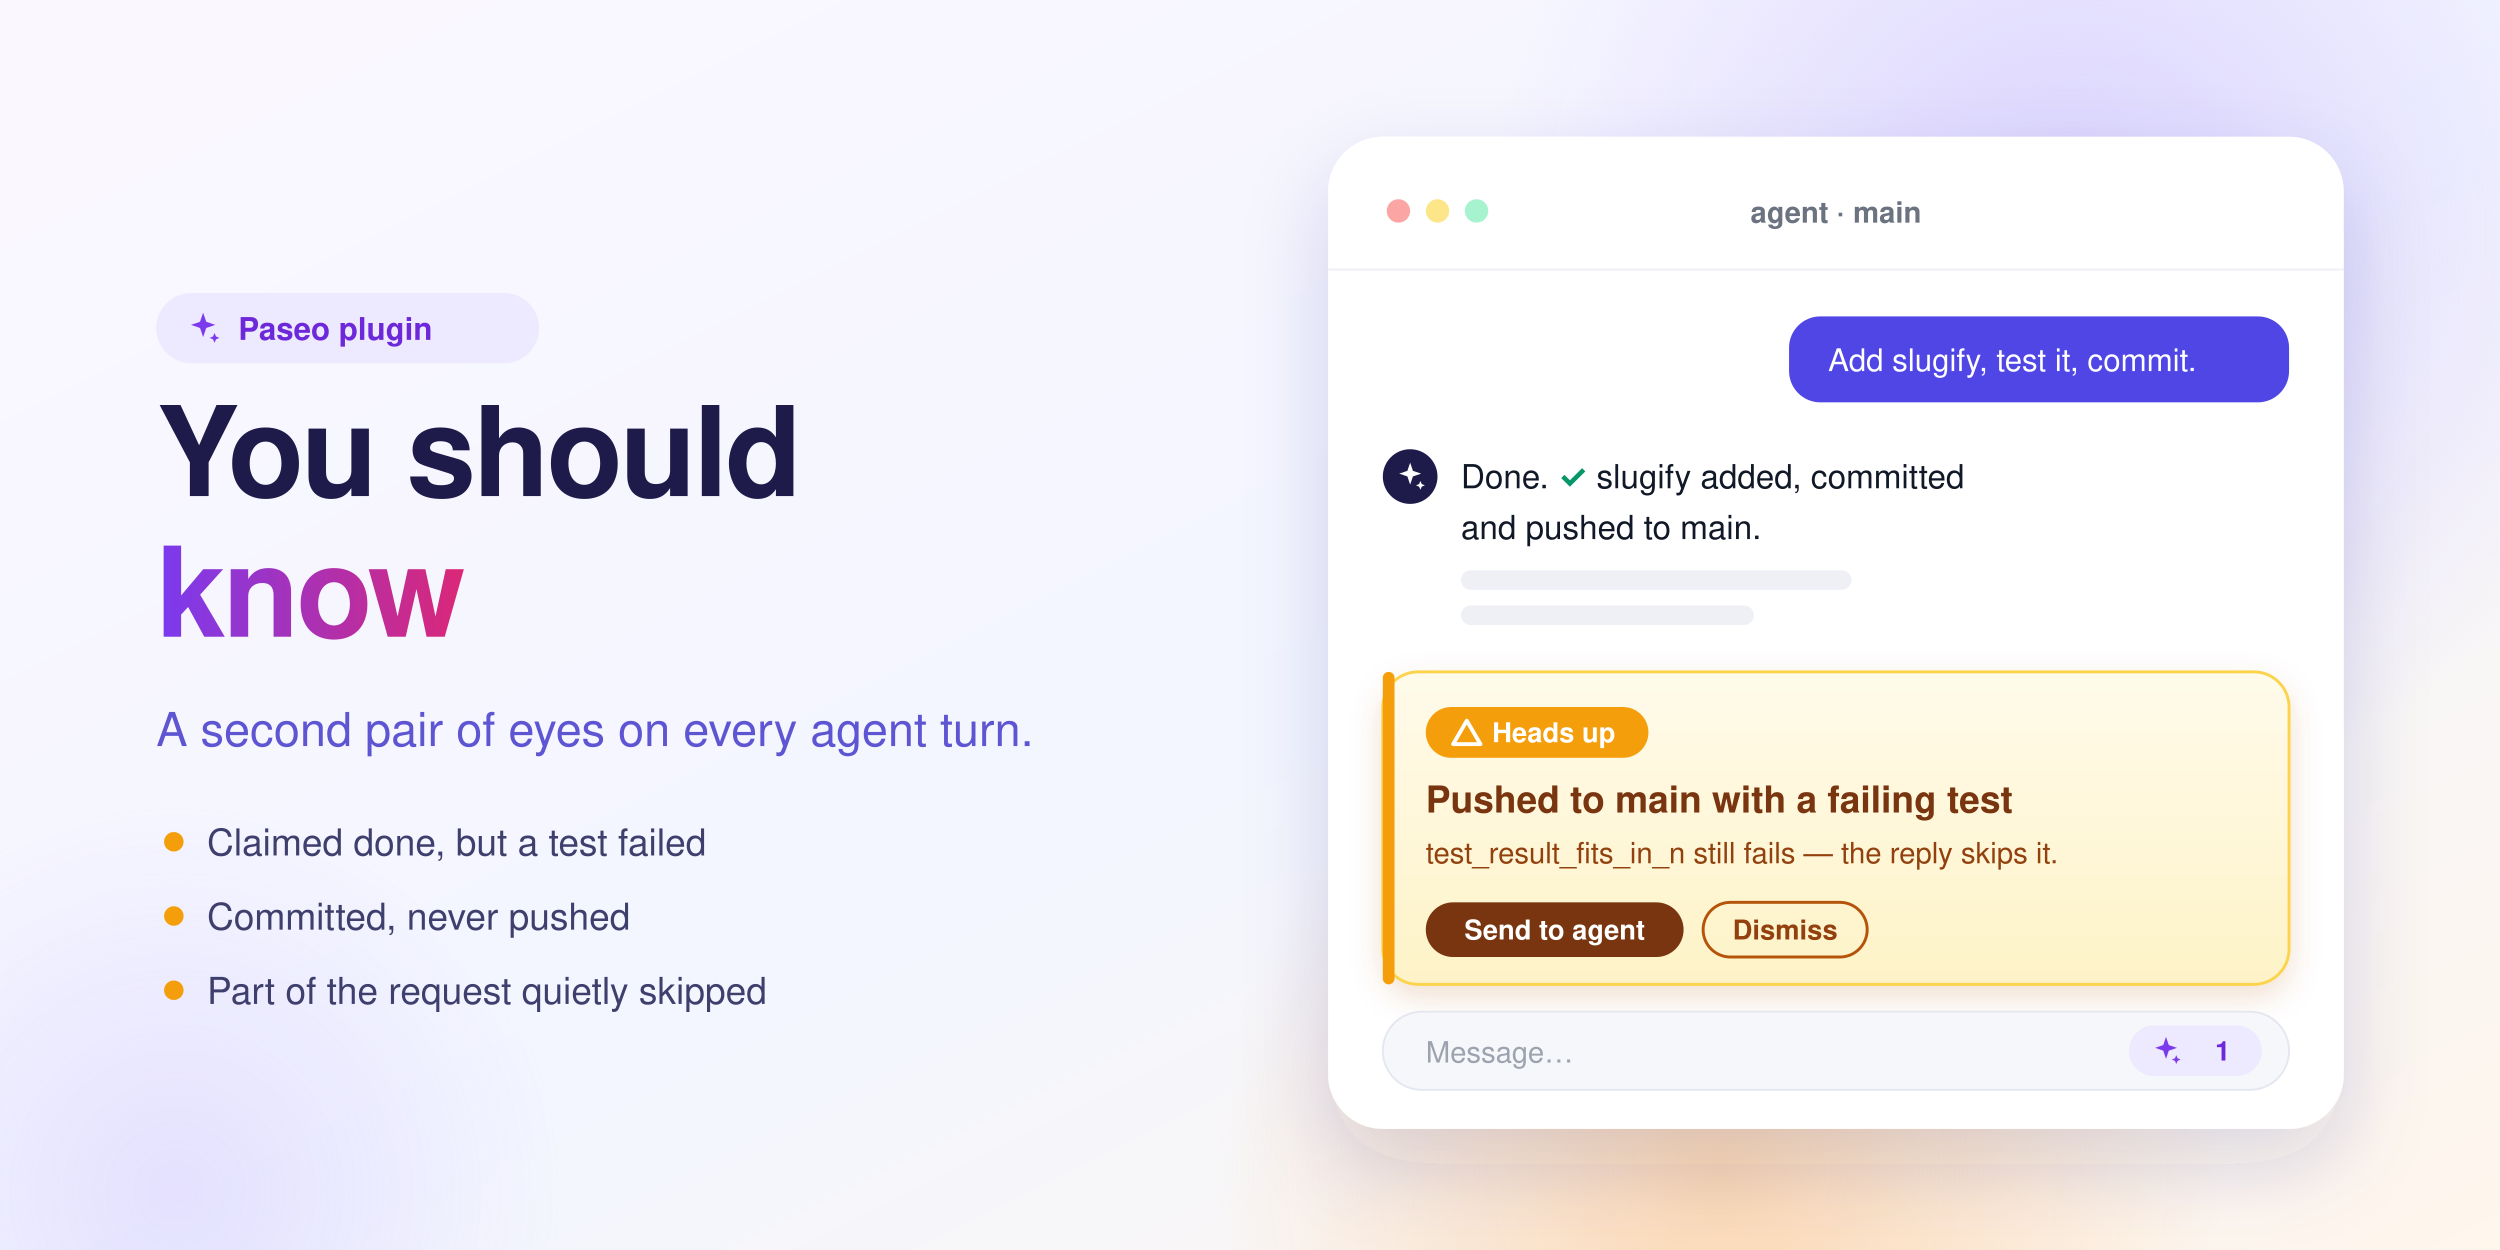
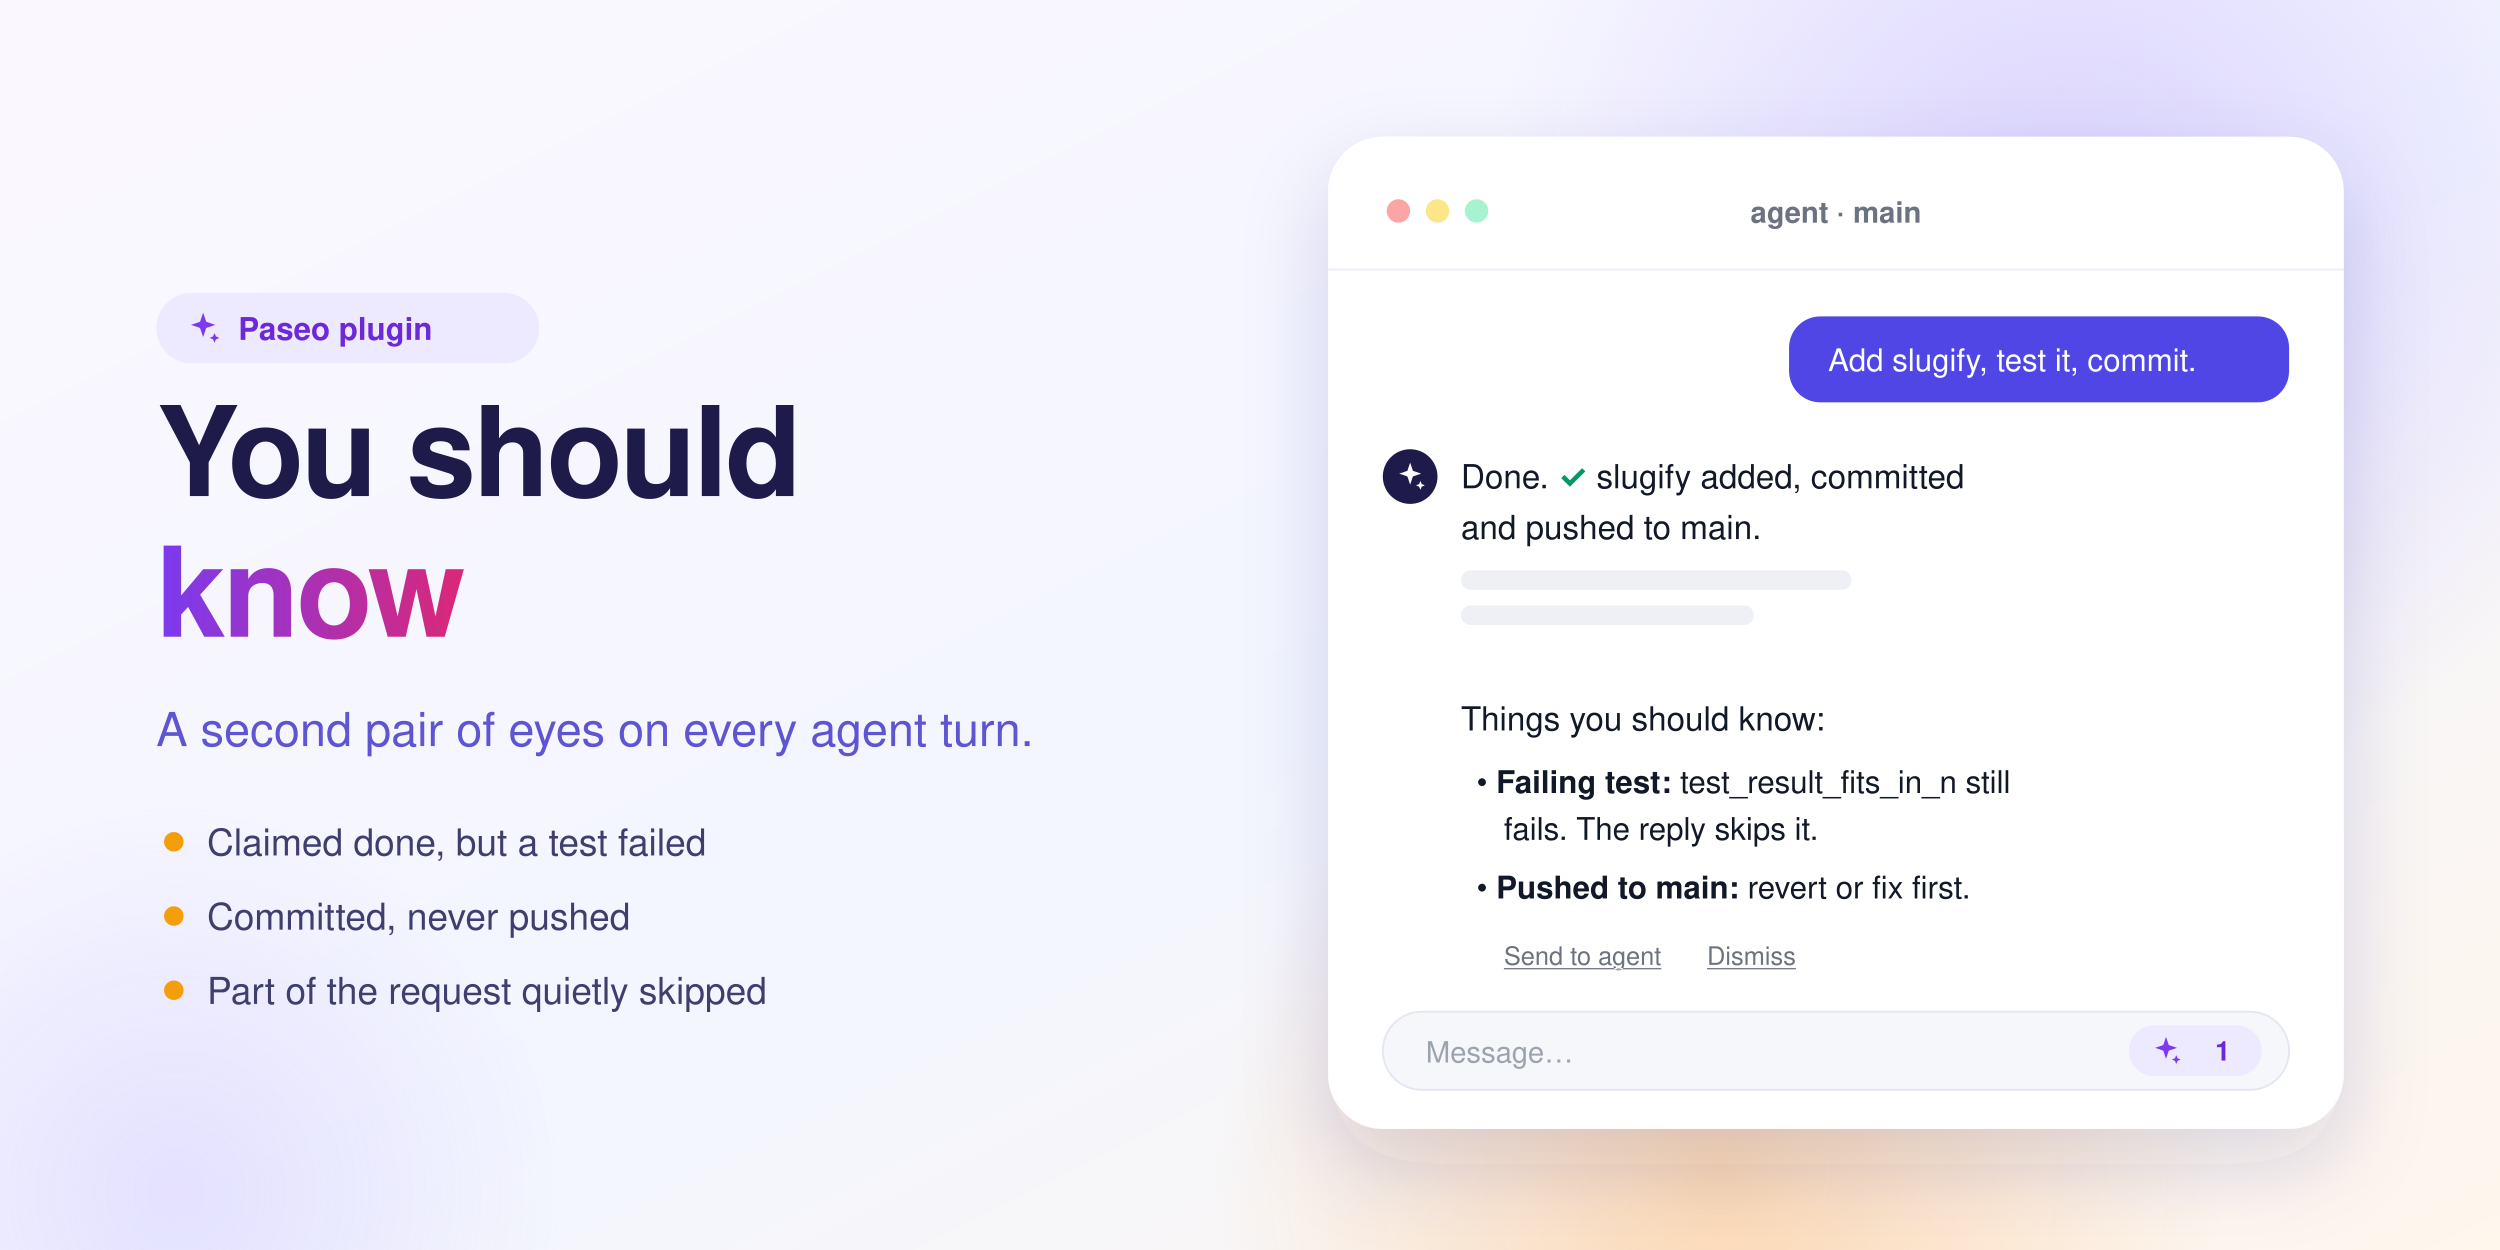
<svg xmlns="http://www.w3.org/2000/svg" width="1280" height="640" viewBox="0 0 1280 640" font-family="-apple-system, BlinkMacSystemFont, 'Segoe UI', Helvetica, Arial, sans-serif">
  <defs>
    <linearGradient id="bg" x1="0" y1="0" x2="1" y2="1">
      <stop offset="0" stop-color="#fbf7ff" />
      <stop offset="0.55" stop-color="#f3f6ff" />
      <stop offset="1" stop-color="#fff6ec" />
    </linearGradient>
    <radialGradient id="glowA" cx="0.5" cy="0.5" r="0.5">
      <stop offset="0" stop-color="#c4b5fd" stop-opacity="0.55" />
      <stop offset="1" stop-color="#c4b5fd" stop-opacity="0" />
    </radialGradient>
    <radialGradient id="glowB" cx="0.5" cy="0.5" r="0.5">
      <stop offset="0" stop-color="#fdba74" stop-opacity="0.5" />
      <stop offset="1" stop-color="#fdba74" stop-opacity="0" />
    </radialGradient>
    <linearGradient id="brand" x1="0" y1="0" x2="1" y2="0">
      <stop offset="0" stop-color="#7c3aed" />
      <stop offset="1" stop-color="#db2777" />
    </linearGradient>
    <linearGradient id="amber" x1="0" y1="0" x2="0" y2="1">
      <stop offset="0" stop-color="#fffbeb" />
      <stop offset="1" stop-color="#fef3c7" />
    </linearGradient>
    <filter id="shadow" x="-20%" y="-20%" width="140%" height="150%">
      <feDropShadow dx="0" dy="18" stdDeviation="22" flood-color="#312e81" flood-opacity="0.16" />
    </filter>
    <filter id="soft" x="-20%" y="-20%" width="140%" height="160%">
      <feDropShadow dx="0" dy="6" stdDeviation="8" flood-color="#b45309" flood-opacity="0.18" />
    </filter>
    <symbol id="sparkles" viewBox="0 0 24 24">
      <path d="M12 2.5l1.9 5.6 5.6 1.9-5.6 1.9L12 17.5l-1.9-5.6L4.5 10l5.6-1.9z" />
      <path d="M19 15l.9 2.1 2.1.9-2.1.9L19 21l-.9-2.1-2.1-.9 2.1-.9z" />
    </symbol>
  </defs>
  <rect width="1280" height="640" fill="url(#bg)" />
  <circle cx="1060" cy="120" r="300" fill="url(#glowA)" />
  <circle cx="880" cy="600" r="260" fill="url(#glowB)" />
  <circle cx="90" cy="610" r="200" fill="url(#glowA)" opacity="0.6" />
  <g transform="translate(80 150)">
    <rect x="0" y="0" width="196" height="36" rx="18" fill="#ede9fe" />
    <use href="#sparkles" x="14" y="8" width="20" height="20" fill="#7c3aed" />
    <text x="42" y="24" font-size="16" font-weight="600" fill="#6d28d9">Paseo plugin</text>
    <text x="0" y="104" font-size="64" font-weight="800" fill="#1e1b4b" letter-spacing="-1.5">You should</text>
    <text x="0" y="176" font-size="64" font-weight="800" fill="url(#brand)" letter-spacing="-1.5">know</text>
    <text x="0" y="232" font-size="24" fill="#4338ca" opacity="0.85">A second pair of eyes on every agent turn.</text>
    <g font-size="19" fill="#3f3f6e">
      <circle cx="9" cy="281" r="5" fill="#f59e0b" />
      <text x="26" y="288">Claimed done, but a test failed</text>
      <circle cx="9" cy="319" r="5" fill="#f59e0b" />
      <text x="26" y="326">Committed, never pushed</text>
      <circle cx="9" cy="357" r="5" fill="#f59e0b" />
      <text x="26" y="364">Part of the request quietly skipped</text>
    </g>
  </g>
  <g transform="translate(680 70)" filter="url(#shadow)">
    <rect x="0" y="0" width="520" height="508" rx="28" fill="#ffffff" />
  </g>
  <g transform="translate(680 70)">
    <circle cx="36" cy="38" r="6" fill="#fca5a5" />
    <circle cx="56" cy="38" r="6" fill="#fde68a" />
    <circle cx="76" cy="38" r="6" fill="#a7f3d0" />
    <text x="260" y="44" font-size="15" font-weight="600" fill="#6b7280" text-anchor="middle">agent · main</text>
    <line x1="0" y1="68" x2="520" y2="68" stroke="#eef0f6" />
    <rect x="236" y="92" width="256" height="44" rx="16" fill="#4f46e5" />
    <text x="256" y="120" font-size="16" fill="#ffffff">Add slugify, test it, commit.</text>
    <g transform="translate(28 160)">
      <circle cx="14" cy="14" r="14" fill="#1e1b4b" />
      <use href="#sparkles" x="5" y="5" width="18" height="18" fill="#ffffff" />
      <text x="40" y="20" font-size="17" fill="#111827">Done. <tspan fill="#059669" font-weight="700">✓</tspan> slugify added, committed</text>
      <text x="40" y="46" font-size="17" fill="#111827">and pushed to main.</text>
      <rect x="40" y="62" width="200" height="10" rx="5" fill="#eef0f6" />
      <rect x="40" y="80" width="150" height="10" rx="5" fill="#eef0f6" />
    </g>
-     <g transform="translate(28 274)" filter="url(#soft)">
-       <rect x="0" y="0" width="464" height="160" rx="18" fill="url(#amber)" stroke="#fcd34d" stroke-width="1.5" />
-     </g>
-     <g transform="translate(28 274)">
-       <rect x="0" y="0" width="6" height="160" rx="3" fill="#f59e0b" />
-       <rect x="22" y="18" width="114" height="26" rx="13" fill="#f59e0b" />
-       <path d="M36 37 l7 -12 l7 12 z" fill="none" stroke="#ffffff" stroke-width="2" stroke-linejoin="round" />
-       <text x="56" y="36" font-size="14" font-weight="700" fill="#ffffff">Heads up</text>
-       <text x="22" y="72" font-size="19" font-weight="700" fill="#78350f">Pushed to main with a failing test</text>
-       <text x="22" y="98" font-size="15" fill="#92400e">test_result_fits_in_n still fails — the reply skips it.</text>
-       <rect x="22" y="118" width="132" height="28" rx="14" fill="#78350f" />
-       <text x="88" y="137" font-size="14" font-weight="600" fill="#ffffff" text-anchor="middle">Send to agent</text>
-       <rect x="164" y="118" width="84" height="28" rx="14" fill="none" stroke="#b45309" stroke-width="1.5" />
-       <text x="206" y="137" font-size="14" font-weight="600" fill="#92400e" text-anchor="middle">Dismiss</text>
+     <g transform="translate(28 286)">
+       <text x="40" y="18" font-size="17" fill="#111827">Things you should know:</text>
+       <text x="48" y="50" font-size="16" fill="#111827">• <tspan font-weight="700">Failing test:</tspan> test_result_fits_in_n still</text>
+       <text x="62" y="74" font-size="16" fill="#111827">fails. The reply skips it.</text>
+       <text x="48" y="104" font-size="16" fill="#111827">• <tspan font-weight="700">Pushed to main:</tspan> revert or fix first.</text>
+       <text x="62" y="138" font-size="13" fill="#6b7280" text-decoration="underline">Send to agent</text>
+       <text x="166" y="138" font-size="13" fill="#6b7280" text-decoration="underline">Dismiss</text>
    </g>
    <rect x="28" y="448" width="464" height="40" rx="20" fill="#f6f7fb" stroke="#e5e7f0" />
    <text x="50" y="474" font-size="15" fill="#9ca3af">Message…</text>
    <rect x="410" y="455" width="68" height="26" rx="13" fill="#ede9fe" />
    <use href="#sparkles" x="420" y="459" width="18" height="18" fill="#7c3aed" />
    <text x="458" y="473" font-size="14" font-weight="700" fill="#6d28d9" text-anchor="middle">1</text>
  </g>
</svg>
